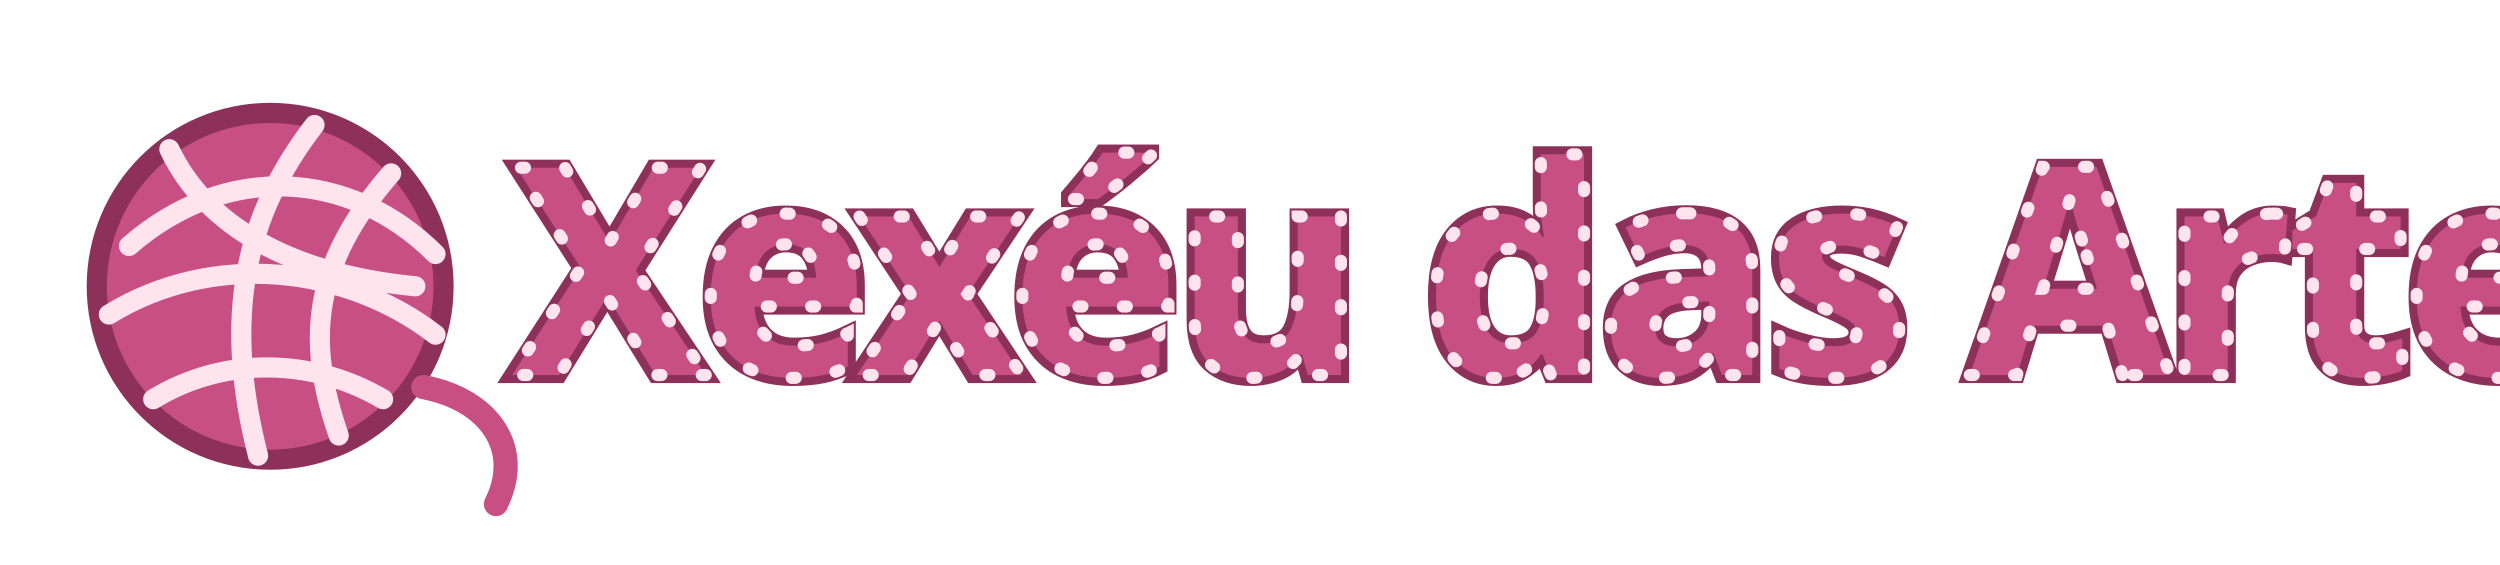
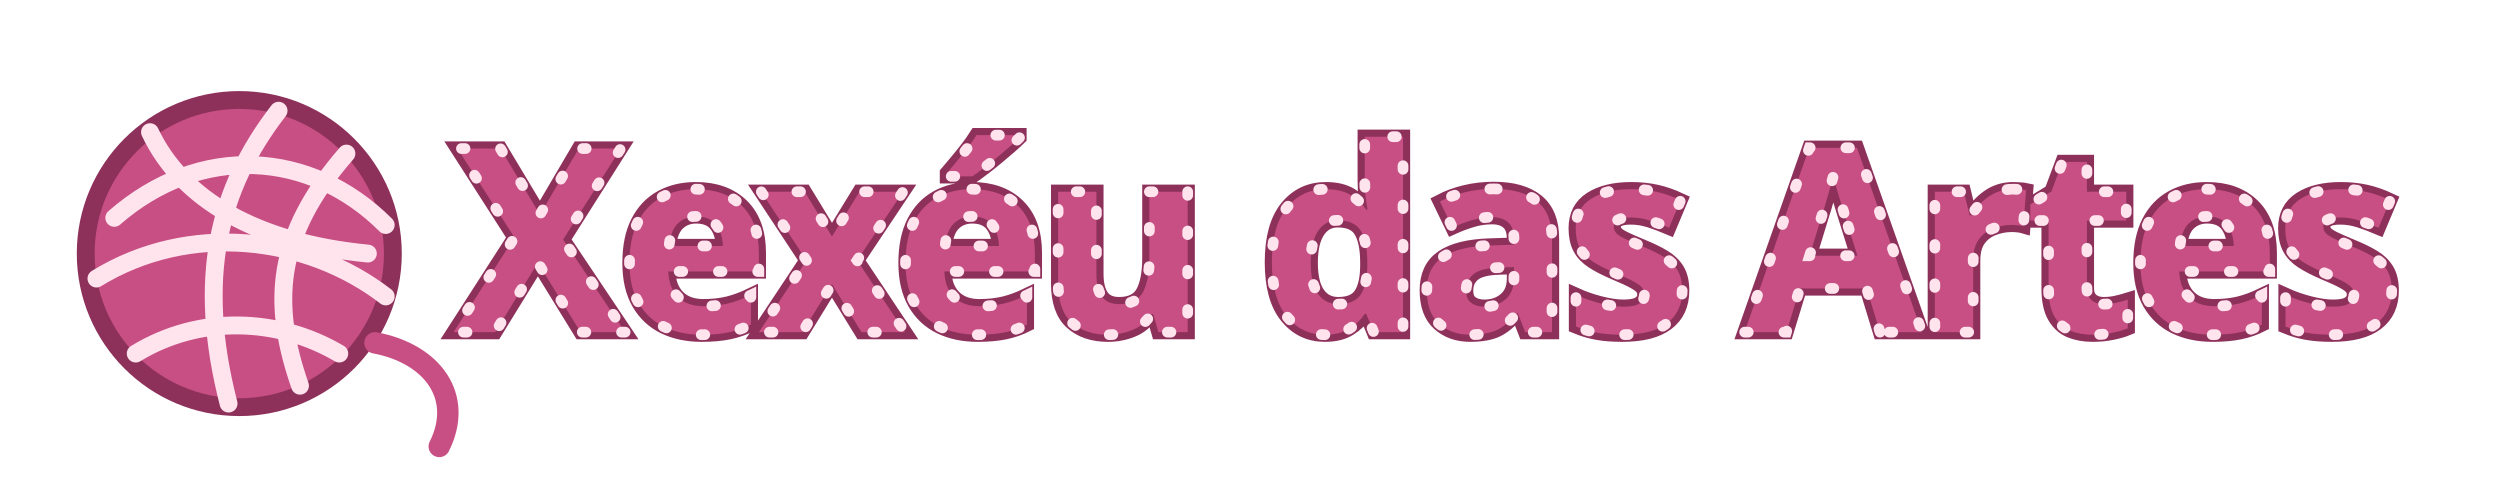
- <svg xmlns="http://www.w3.org/2000/svg" viewBox="0 0 620 140" role="img" aria-labelledby="title">
+ <svg xmlns="http://www.w3.org/2000/svg" viewBox="0 0 700 140" role="img" aria-labelledby="title">
  <g fill="none" stroke-linecap="round" stroke-linejoin="round">
    <circle cx="67" cy="71" r="43" fill="#c84f83" stroke="#8d315b" stroke-width="5" />
    <path d="M32 61c24-21 55-19 76 2M27 78c26-16 59-12 81 5M42 37c9 19 30 31 61 34M38 99c18-11 40-10 57 0M78 31c-17 22-23 47-14 82M97 43C77 66 76 85 84 108" stroke="#ffe4ee" stroke-width="5" />
    <path d="M105 96c16 3 25 15 18 29" stroke="#c84f83" stroke-width="6" />
  </g>
  <g font-family="'Baloo 2','Arial Rounded MT Bold',sans-serif" font-size="72" font-weight="700" letter-spacing="-2">
    <text x="127" y="93" fill="#c84f83" stroke="#8d315b" stroke-width="4" paint-order="stroke">Xexéu das Artes</text>
    <text x="127" y="93" fill="none" stroke="#ffe4ee" stroke-width="3" stroke-dasharray="1 10" stroke-linecap="round">Xexéu das Artes</text>
  </g>
</svg>
